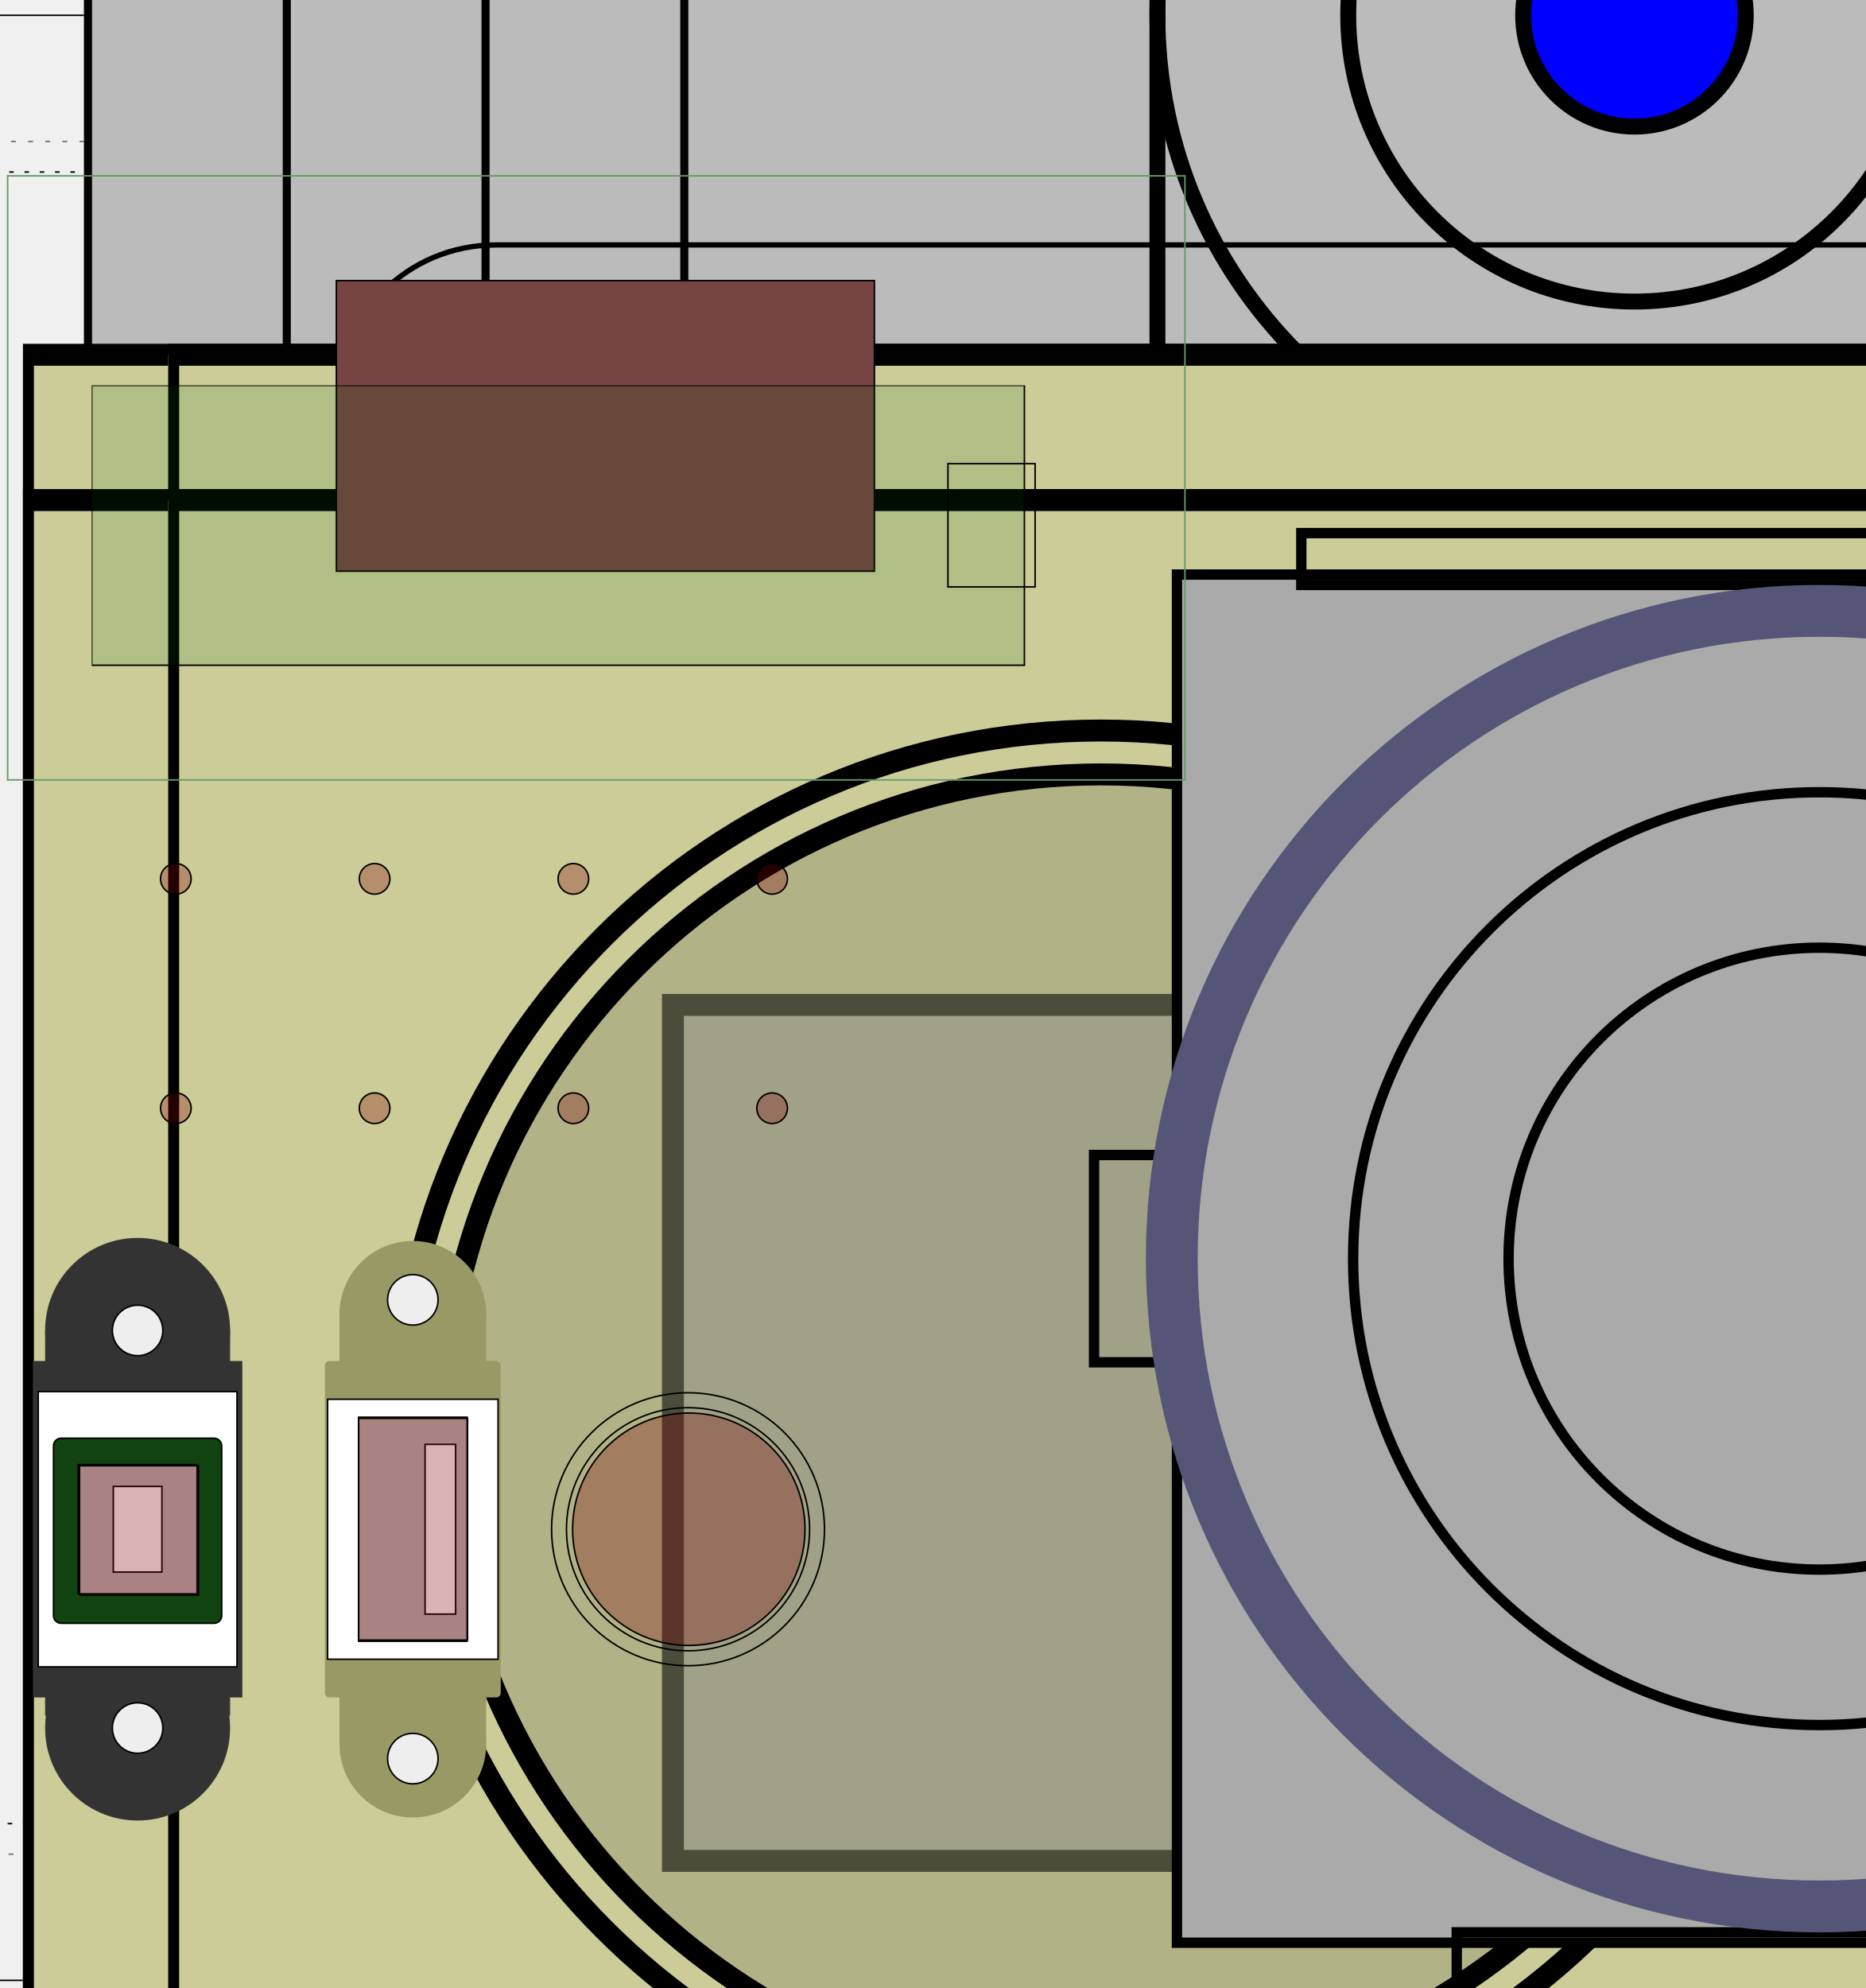
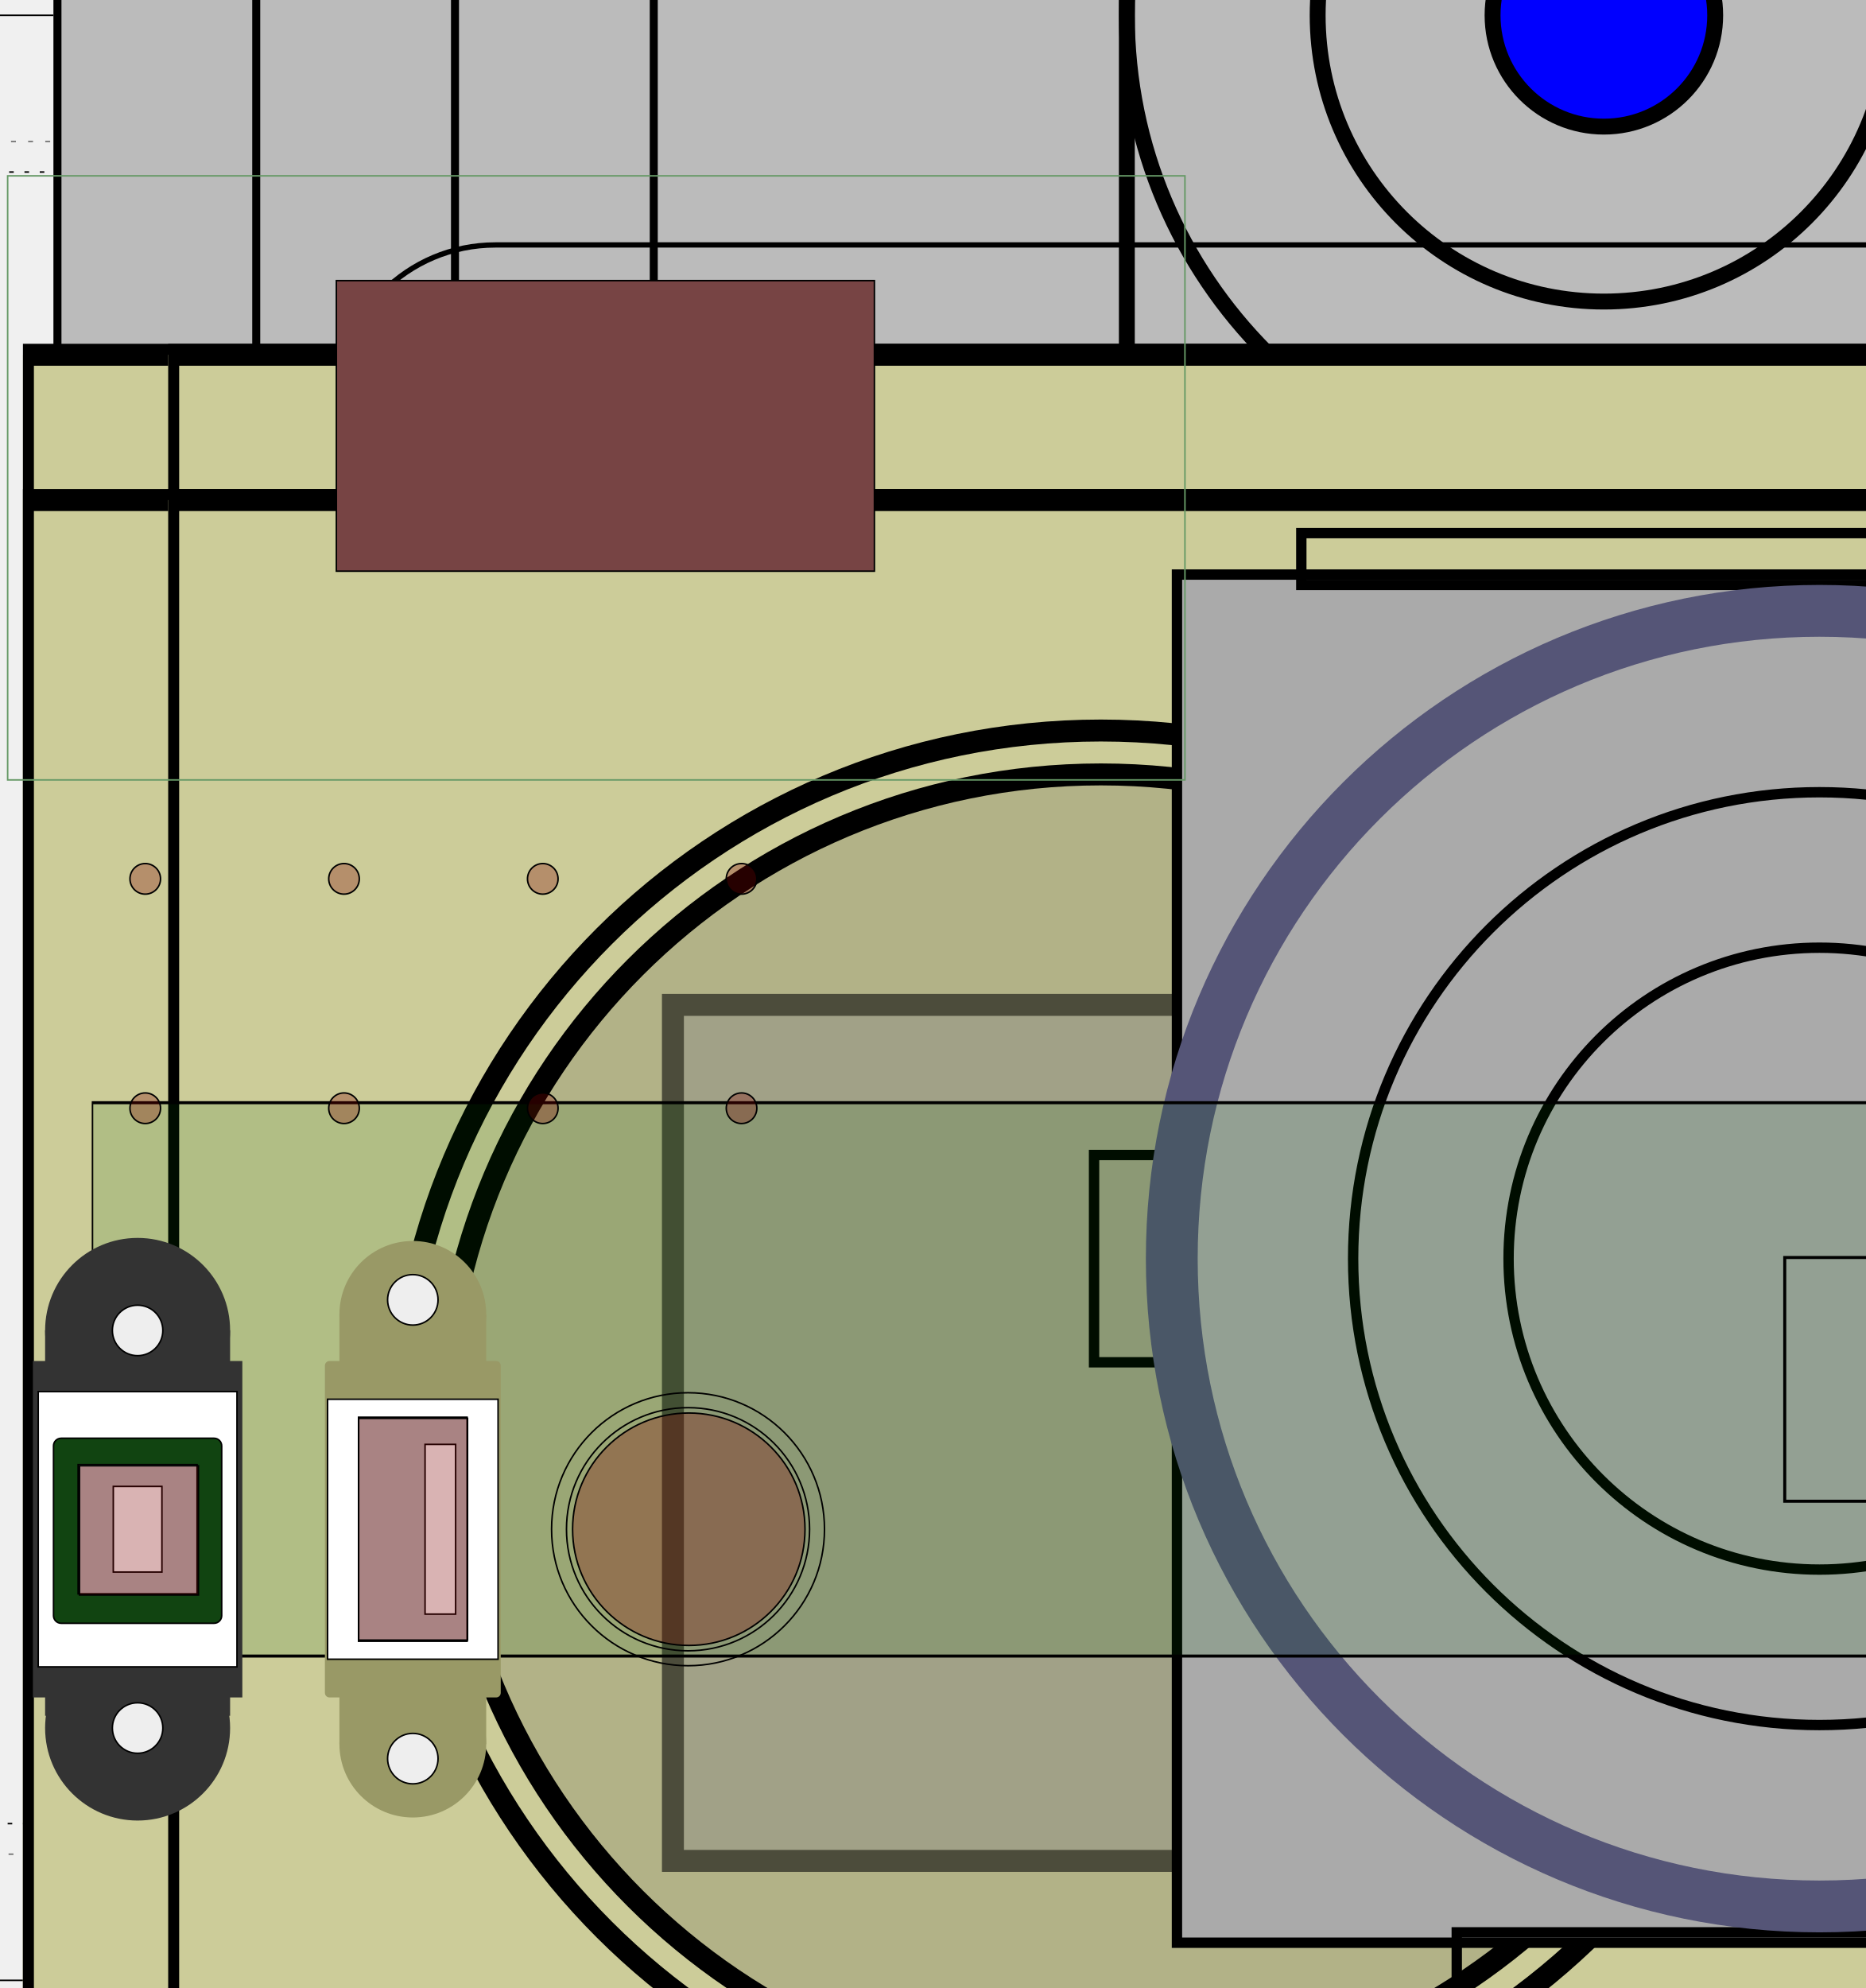
<svg xmlns="http://www.w3.org/2000/svg" viewBox="-71 -1 122 130" overflow="visible">
  <style>
        rect, circle {
            fill: none;
            stroke: black;
            stroke-width: 0.1;
        }
        g.hide rect {
            visibility: hidden;
        }
        g.hide rect.keep {
            visibility: visible;
        }
    </style>
  <g class="xhide">
-     <defs>
+     <defs overflow="visible">
      <symbol id="Thoniconn-vertical" width="9" height="12.5" viewBox="-4.5 -6 9 12.5">
        <rect x="-4.5" y="-6" width="9" height="10.5" style="fill: #BBB" />
        <rect x="-4" y="-3" width="8" height="6" />
        <rect x="-0.4" y="4.5" width="0.8" height="2" />
        <circle r="3" />
        <circle r="1.8" />
        <circle r="0.7" style="fill:blue" />
      </symbol>
      <symbol id="Thoniconn-vertical-ud" width="9" height="12.5" viewBox="-4.5 -6 9 12.5">
        <rect x="-4.5" y="-4.5" width="9" height="10.5" style="fill: #BBB" />
        <rect x="-4" y="-3" width="8" height="6" />
        <rect x="-0.4" y="-6.4" width="0.8" height="2" />
        <circle r="3" />
        <circle r="1.8" />
        <circle r="0.7" style="fill:blue" />
      </symbol>
      <symbol id="Thoniconn-horizontal" height="9" width="12" viewBox="-6 -4.5 12 9">
        <rect y="-4.5" x="-6" height="9" width="10.5" style="fill: #BBB" />
        <rect y="-4" x="-3" height="8" width="6" />
        <rect y="-0.4" x="4.5" height="0.8" width="1.5" />
        <circle r="3" />
        <circle r="1.8" />
      </symbol>
      <symbol id="RGBled" height="7.8" width="7.8" viewBox="-3.9 -3.9 7.8 7.8">
        <circle r="2.9" style="fill:#999" />
        <circle r="2.5" style="fill:#CE6" />
      </symbol>
      <symbol id="SongHuei" height="13.5" width="10.6" viewBox="-5.3 -5.5 10.6 13.5">
        <rect x="-4.85" y="-5.5" height="12.5" width="9.7" style="fill: #BBB" />
        <rect x="-3" y="7" height="1" width="6" style="fill: #AAA" />
        <rect x="-5.3" y="-1.1" height="2.2" width="0.55" />
        <rect x="4.75" y="-1.1" height="2.2" width="0.55" />
        <circle r="3.2" />
        <circle r="3.0" />
        <circle r="0.7" style="fill:yellow" />
      </symbol>
      <symbol id="oled091" height="21.844" width="33.02" viewBox="0 0 21.844 33.02">
        <rect x="0" y="0" height="21.844" width="33.02" />
        <circle cx="2.54" cy="2.54" r="1.27" />
        <circle cx="30.48" cy="2.54" r="1.27" />
        <circle cx="2.54" cy="19.304" r="1.27" />
        <circle cx="30.48" cy="19.304" r="1.27" />
        <rect x="2.54" y="5.207" width="29.972" height="11.43" style="fill:#444" />
      </symbol>
      <symbol id="oled13" height="35.18" width="35.19" viewBox="0 0 35.19 35.18">
        <rect x="0" y="0" height="35.18" width="35.19" rx="3" />
        <circle cx="3.05" cy="3.05" r="1.27" />
        <circle cx="32.14" cy="3.05" r="1.27" />
        <circle cx="3.05" cy="32.512" r="1.27" />
        <circle cx="32.14" cy="32.512" r="1.27" />
        <rect class="screen" x="0" y="6.32" width="35.19" height="19" style="fill:#444" />
      </symbol>
      <symbol id="CKtact" height="12" width="12" viewBox="-6 -6 12 12">
        <circle r="6" style="fill:#CC9" />
        <circle r="4.5" />
      </symbol>
      <symbol id="SMDtact" height="6" width="6" viewBox="-3 -3 6 6">
        <rect x="-3" y="-3" width="6" height="6" style="fill:#CC9" />
        <circle r="2.5" style="fill:#997" />
      </symbol>
      <symbol id="thonk-lopro" height="8.5" width="8.5" viewBox="-4.25 -4.25 8.5 8.5">
        <rect x="-4.25" y="-4.25" width="8.5" height="8.5" style="fill:#CC9" />
        <rect x="-1.95" y="-1.95" width="3.9" height="3.9" style="fill:#AA9" />
        <circle r="3" style="fill:#997" fill-opacity="0.5" />
        <circle r="3.2" style="fill:none" />
      </symbol>
      <symbol id="Deltron" height="17.9" width="17.9" viewBox="-8.93 -8.93 17.9 17.9">
        <circle r="7.95" />
        <circle r="8.925" />
      </symbol>
      <symbol id="SparkfunRGBencoder" width="18" height="18.5" viewBox="-9 -9 18 18.5">
        <rect x="-6.2" y="-6.6" width="12.4" height="13.2" style="fill:#AAA" />
        <rect x="-7" y="-1" width="0.8" height="2" />
        <rect x="6.2" y="-1" width="0.8" height="2" />
        <rect x="-5" y="-7" width="10" height="0.5" />
        <rect x="-3.5" y="6.5" width="7" height="1" />
        <circle r="6.25" style="stroke:#557; stroke-width:0.5" />
        <circle r="4.5" />
        <circle r="3" />
      </symbol>
-       <symbol id="Teensy4.1vertical" width="18.3" height="61.7" viewbox="0 0 18.3 61.7">
+       <symbol id="Teensy4.1vertical" width="18.3" height="61.7" viewBox="0 0 18.3 61.7">
        <rect x="0" y="0.7" width="18.3" height="61" style="fill:#0602" />
        <rect x="5.12" y="0" width="8.06" height="5.7" />
      </symbol>
-       <symbol id="Teensy4.1horizontal" width="61.7" height="18.3" viewbox="0 0 61.7 18.3">
+       <symbol id="Teensy4.1horizontal" width="61.7" height="18.3" viewBox="0 0 61.7 18.3">
        <rect x="0" y="0" width="61" height="18.3" style="fill:#0602" />
        <rect x="56" y="5.12" width="5.7 " height="8.06" />
+       </symbol>
+       <symbol id="standoff" width="6" height="6" viewBox="-3 -3 6 6">
+         <circle r="3" style="fill: #550; fill-opacity:0.5" />
+         <circle r="1.6" style="fill: #222" />
      </symbol>
    </defs>
    <rect class="keep" x="-71.4" y="0" width="121.6" height="128.5" />
    <circle r="1.6" cx="-58.78" cy="3" />
    <circle r="1.6" cx="-58.78" cy="125.5" />
    <circle r="1.6" cx="43.36" cy="3" />
    <circle r="1.6" cx="43.36" cy="125.5" />
    <rect class="keep" x="-71.4" y="8.25" width="121.6" height="112" stroke-dasharray="0.32 0.8" stroke="#966" stroke-opacity="0.5" />
    <rect class="keep" x="-71.4" y="10.25" width="121.6" height="108" stroke-dasharray="0.3 0.7" stroke="#666" />
    <g id="pcb-area" transform="translate(0, 10.25)">
      <g transform="translate(8, -76)">
        <rect x="0" y="76" width="40" height="31.8" style="stroke: #668; fill: #93B; fill-opacity: 0.3" />
        <rect x="0" y="76" width="40" height="31.8" style="stroke: #966" />
        <use href="#RGBled" x="5.6" y="75.5" />
        <use href="#RGBled" x="26.6" y="75.5" />
        <use href="#Thoniconn-vertical" x="0" y="83.5" />
        <use href="#Thoniconn-vertical" x="10" y="83.5" />
        <use href="#Thoniconn-vertical" x="31" y="83.5" />
        <use href="#Thoniconn-vertical" x="21" y="83.5" />
        <use href="#Thoniconn-vertical-ud" x="5" y="95.3" />
        <use href="#Thoniconn-vertical-ud" x="26" y="95.3" />
      </g>
      <g transform="translate(8, -51)">
        <rect x="0" y="84.5" width="40" height="18.7" style="stroke: #966; fill: #263; fill-opacity:0.3" />
        <use href="#Thoniconn-vertical" x="0" y="88" />
        <use href="#Thoniconn-vertical" x="10" y="88" />
        <use href="#Thoniconn-vertical" x="21" y="88" />
        <use href="#Thoniconn-vertical" x="31" y="88" />
        <rect x="12.38" y="100.2" width="15.24" height="2.54" style="fill:#555" />
        <rect x="5.15" y="100.2" width="29.7" height="2.54" style="stroke: #696" />
        <rect x="12.38" y="85" width="15.24" height="2.54" style="fill:#555" />
        <rect x="5.15" y="85" width="29.7" height="2.54" style="stroke: #696" />
      </g>
      <g transform="translate(8,-18.9)">
-         <rect x="-21" y="72" width="57" height="55.4" style="fill: maroon; fill-opacity: 0.2; stroke: #966" />
-         <rect x="-21" y="72" width="30" height="55.4" style="fill: lime; fill-opacity: 0.2; stroke: #966" />
+         <rect x="-22.5" y="72" width="58.5" height="55.4" style="fill: maroon; fill-opacity: 0.2; stroke: #966" />
+         <rect x="-22.5" y="72" width="32" height="55.118" style="fill: lime; fill-opacity: 0.2; stroke: #966" />
        <use href="#Thoniconn-vertical" x="5" y="72" />
        <use href="#Thoniconn-vertical" x="26" y="72" />
        <use href="#Thoniconn-vertical" x="5" y="85.5" />
        <use href="#Thoniconn-vertical" x="26" y="85.5" />
        <use href="#Thoniconn-vertical" x="5" y="99" />
        <use href="#Thoniconn-vertical" x="26" y="99" />
        <use href="#Thoniconn-vertical" x="5" y="112.5" />
        <use href="#Thoniconn-vertical" x="26" y="112.5" />
        <g transform="translate(3, 0)">
          <rect x="7" y="82" width="26.27" height="33.68" style="fill: green; fill-opacity: 0.2; stroke: #686" />
          <rect x="8.05" y="83.2" width="10.28" height="5.2" style="fill:#787" />
          <rect x="8.05" y="109.60" width="10.28" height="5.2" style="fill:#787" />
          <rect x="21.01" y="83.34" width="10.28" height="2.66" style="fill:#787" />
          <rect x="29.37" y="88.77" height="20.44" width="2.66" style="fill:#787; " />
        </g>
        <g transform="translate(-1.5,0.5)">
          <use href="#SongHuei" x="-14" y="112.5" />
          <use href="#SongHuei" x="-14" y="99" />
          <use href="#SongHuei" x="-14" y="85.5" />
          <use href="#SongHuei" x="-14" y="72" />
        </g>
        <g transform="translate(5.5, 6)" style="fill:none; stroke:red; stroke-width:0.5; stroke-opacity: 0.2">
          <line x1="-15" y1="72" x2="32" y2="72" />
          <line x1="-15" y1="85.5" x2="32" y2="85.5" />
          <line x1="-15" y1="99" x2="32" y2="99" />
          <line x1="-15" y1="112.5" x2="32" y2="112.5" />
          <g style="stroke: green">
            <line x1="-15.5" y1="73" x2="-15.5" y2="33" />
          </g>
        </g>
+         <g transform="translate(-22.5, 72)" style="fill-opacity: 0.2">
+           <circle cx="3.556" cy="4.826" r="3" style="fill: orange" />
+           <circle cx="3.556" cy="4.826" r="1.6" style="fill: #222" />
+           <circle cx="3.556" cy="49.826" r="3" style="fill: orange" />
+           <circle cx="3.556" cy="49.826" r="1.6" style="fill: #222" />
+           <circle cx="23.556" cy="27.326" r="3" style="fill: orange" />
+           <circle cx="23.556" cy="27.326" r="1.6" style="fill: #222" />
+         </g>
      </g>
      <rect x="27.4" y="0" width="1.2" height="108" style="fill:#777;fill-opacity:0.2;stroke:none" />
    </g>
-     <g transform="rotate(-90 20 90) translate(26 -68.5)">
+     <g transform="rotate(-90 20 90) translate(26 -70.5)">
      <use href="#Thoniconn-vertical" x="8" y="73" />
      <use href="#Thoniconn-vertical" x="23" y="73" />
      <use href="#Thoniconn-vertical" x="8" y="86" />
      <use href="#Thoniconn-vertical" x="23" y="86" />
      <use href="#Thoniconn-vertical" x="8" y="99" />
      <use href="#Thoniconn-vertical" x="23" y="99" />
      <use href="#Thoniconn-vertical" x="8" y="112" />
      <use href="#Thoniconn-vertical" x="23" y="112" />
      <rect x="8" y="72" width="24" height="52.4" style="stroke: #966" />
      <rect x="7" y="82" width="26.27" height="33.68" style="fill: green; fill-opacity: 0.2; stroke: #686" />
      <rect x="8.05" y="83.2" width="10.28" height="5.2" style="fill:#787" />
      <rect x="8.05" y="109.60" width="10.28" height="5.2" style="fill:#787" />
      <rect x="21.01" y="83.34" width="10.28" height="2.66" style="fill:#787" />
      <rect x="29.37" y="88.77" height="20.44" width="2.66" style="fill:#787" />
    </g>
    <g transform="translate(2, 0)">
      <use href="#oled13" x="-51" y="11" />
      <use href="#thonk-lopro" x="-71.5" y="18.2" />
      <use href="#thonk-lopro" x="-62" y="18.2" />
      <use href="#thonk-lopro" x="-71.5" y="27.7" />
      <use href="#thonk-lopro" x="-62" y="27.7" />
      <use href="#SparkfunRGBencoder" x="-15" y="18" />
    </g>
    <rect class="screen" x="-49" y="17.35" width="35.19" height="19" style="fill:#744" />
    <use href="#Teensy4.1horizontal" x="-65" y="24.2" />
    <rect x="-70.5" y="10.5" width="77" height="39.5" style="stroke: #696" />
    <g transform="translate(-26 99)">
      <circle r="7.95" />
      <circle r="8.925" />
    </g>
    <g transform="translate(-62 99)">
      <circle cy="-13" r="6.05" style="stroke:none; fill: #333" />
      <circle cy="13" r="6.05" style="stroke:none; fill: #333" />
      <rect y="-13" x="-6.05" height="25.2" width="12.1" style="stroke:none; fill: #333" />
      <rect y="-11" x="-6.85" height="22" width="13.7" style="stroke:none; fill: #333" />
      <circle cy="-13" r="1.65" style="fill: #EEE" />
      <circle cy="13" r="1.65" style="fill: #EEE" />
      <rect y="-9" x="-6.5" height="18" width="13" style="fill:white" />
      <rect y="-5.95" x="-5.50" height="12.1" width="11.0" rx="0.5" style="fill:#141" />
      <rect y="-4.225" x="-3.89" height="8.45" width="7.78" style="fill:#BBB" />
      <rect y="-2.8" x="-1.59" height="5.6" width="3.18" style="fill:white" />
    </g>
    <g transform="translate(-44 99)">
      <circle cy="-14.05" r="4.8" style="stroke:none; fill: #996" />
      <circle cy="14.05" r="4.8" style="stroke:none; fill: #996" />
      <rect y="-14.05" x="-4.8" height="28.1" width="9.6" style="stroke:none; fill: #996" />
      <rect y="-11" x="-5.75" height="22" width="11.5" rx="0.3" style="stroke:none; fill: #996" />
      <circle cy="-15" r="1.65" style="fill: #EEE" />
      <circle cy="15" r="1.65" style="fill: #EEE" />
      <rect y="-8.5" x="-5.575" height="17" width="11.15" style="fill:white" />
      <rect y="-7.325" x="-3.55" height="14.65" width="7.1" style="fill:#BBB" />
      <rect y="-5.55" x="0.8" height="11.10" width="2" style="fill:white" />
    </g>
  </g>
-   <circle style="fill: maroon; fill-opacity: 0.3" cx="-59.5" cy="56.47" r="1" />
-   <circle style="fill: maroon; fill-opacity: 0.3" cx="-46.5" cy="56.47" r="1" />
-   <circle style="fill: maroon; fill-opacity: 0.3" cx="-33.5" cy="56.47" r="1" />
-   <circle style="fill: maroon; fill-opacity: 0.3" cx="-20.5" cy="56.47" r="1" />
-   <circle style="fill: maroon; fill-opacity: 0.3" cx="-59.5" cy="71.47" r="1" />
-   <circle style="fill: maroon; fill-opacity: 0.3" cx="-46.5" cy="71.47" r="1" />
-   <circle style="fill: maroon; fill-opacity: 0.3" cx="-33.5" cy="71.47" r="1" />
-   <circle style="fill: maroon; fill-opacity: 0.3" cx="-20.5" cy="71.47" r="1" />
+   <circle style="fill: maroon; fill-opacity: 0.3" cx="-61.5" cy="56.47" r="1" />
+   <circle style="fill: maroon; fill-opacity: 0.3" cx="-48.5" cy="56.47" r="1" />
+   <circle style="fill: maroon; fill-opacity: 0.3" cx="-35.5" cy="56.47" r="1" />
+   <circle style="fill: maroon; fill-opacity: 0.3" cx="-22.5" cy="56.47" r="1" />
+   <circle style="fill: maroon; fill-opacity: 0.3" cx="-61.5" cy="71.47" r="1" />
+   <circle style="fill: maroon; fill-opacity: 0.3" cx="-48.5" cy="71.47" r="1" />
+   <circle style="fill: maroon; fill-opacity: 0.3" cx="-35.5" cy="71.47" r="1" />
+   <circle style="fill: maroon; fill-opacity: 0.3" cx="-22.5" cy="71.47" r="1" />
  <rect style="fill: maroon; fill-opacity: 0.3" x="-65.8" y="94.85" width="7.78" height="8.45" />
  <rect style="fill: maroon; fill-opacity: 0.3" x="-47.54" y="91.75" width="7.12" height="14.5" />
  <circle style="fill: maroon; fill-opacity: 0.3" cx="-25.95" cy="99" r="7.6" />
</svg>
